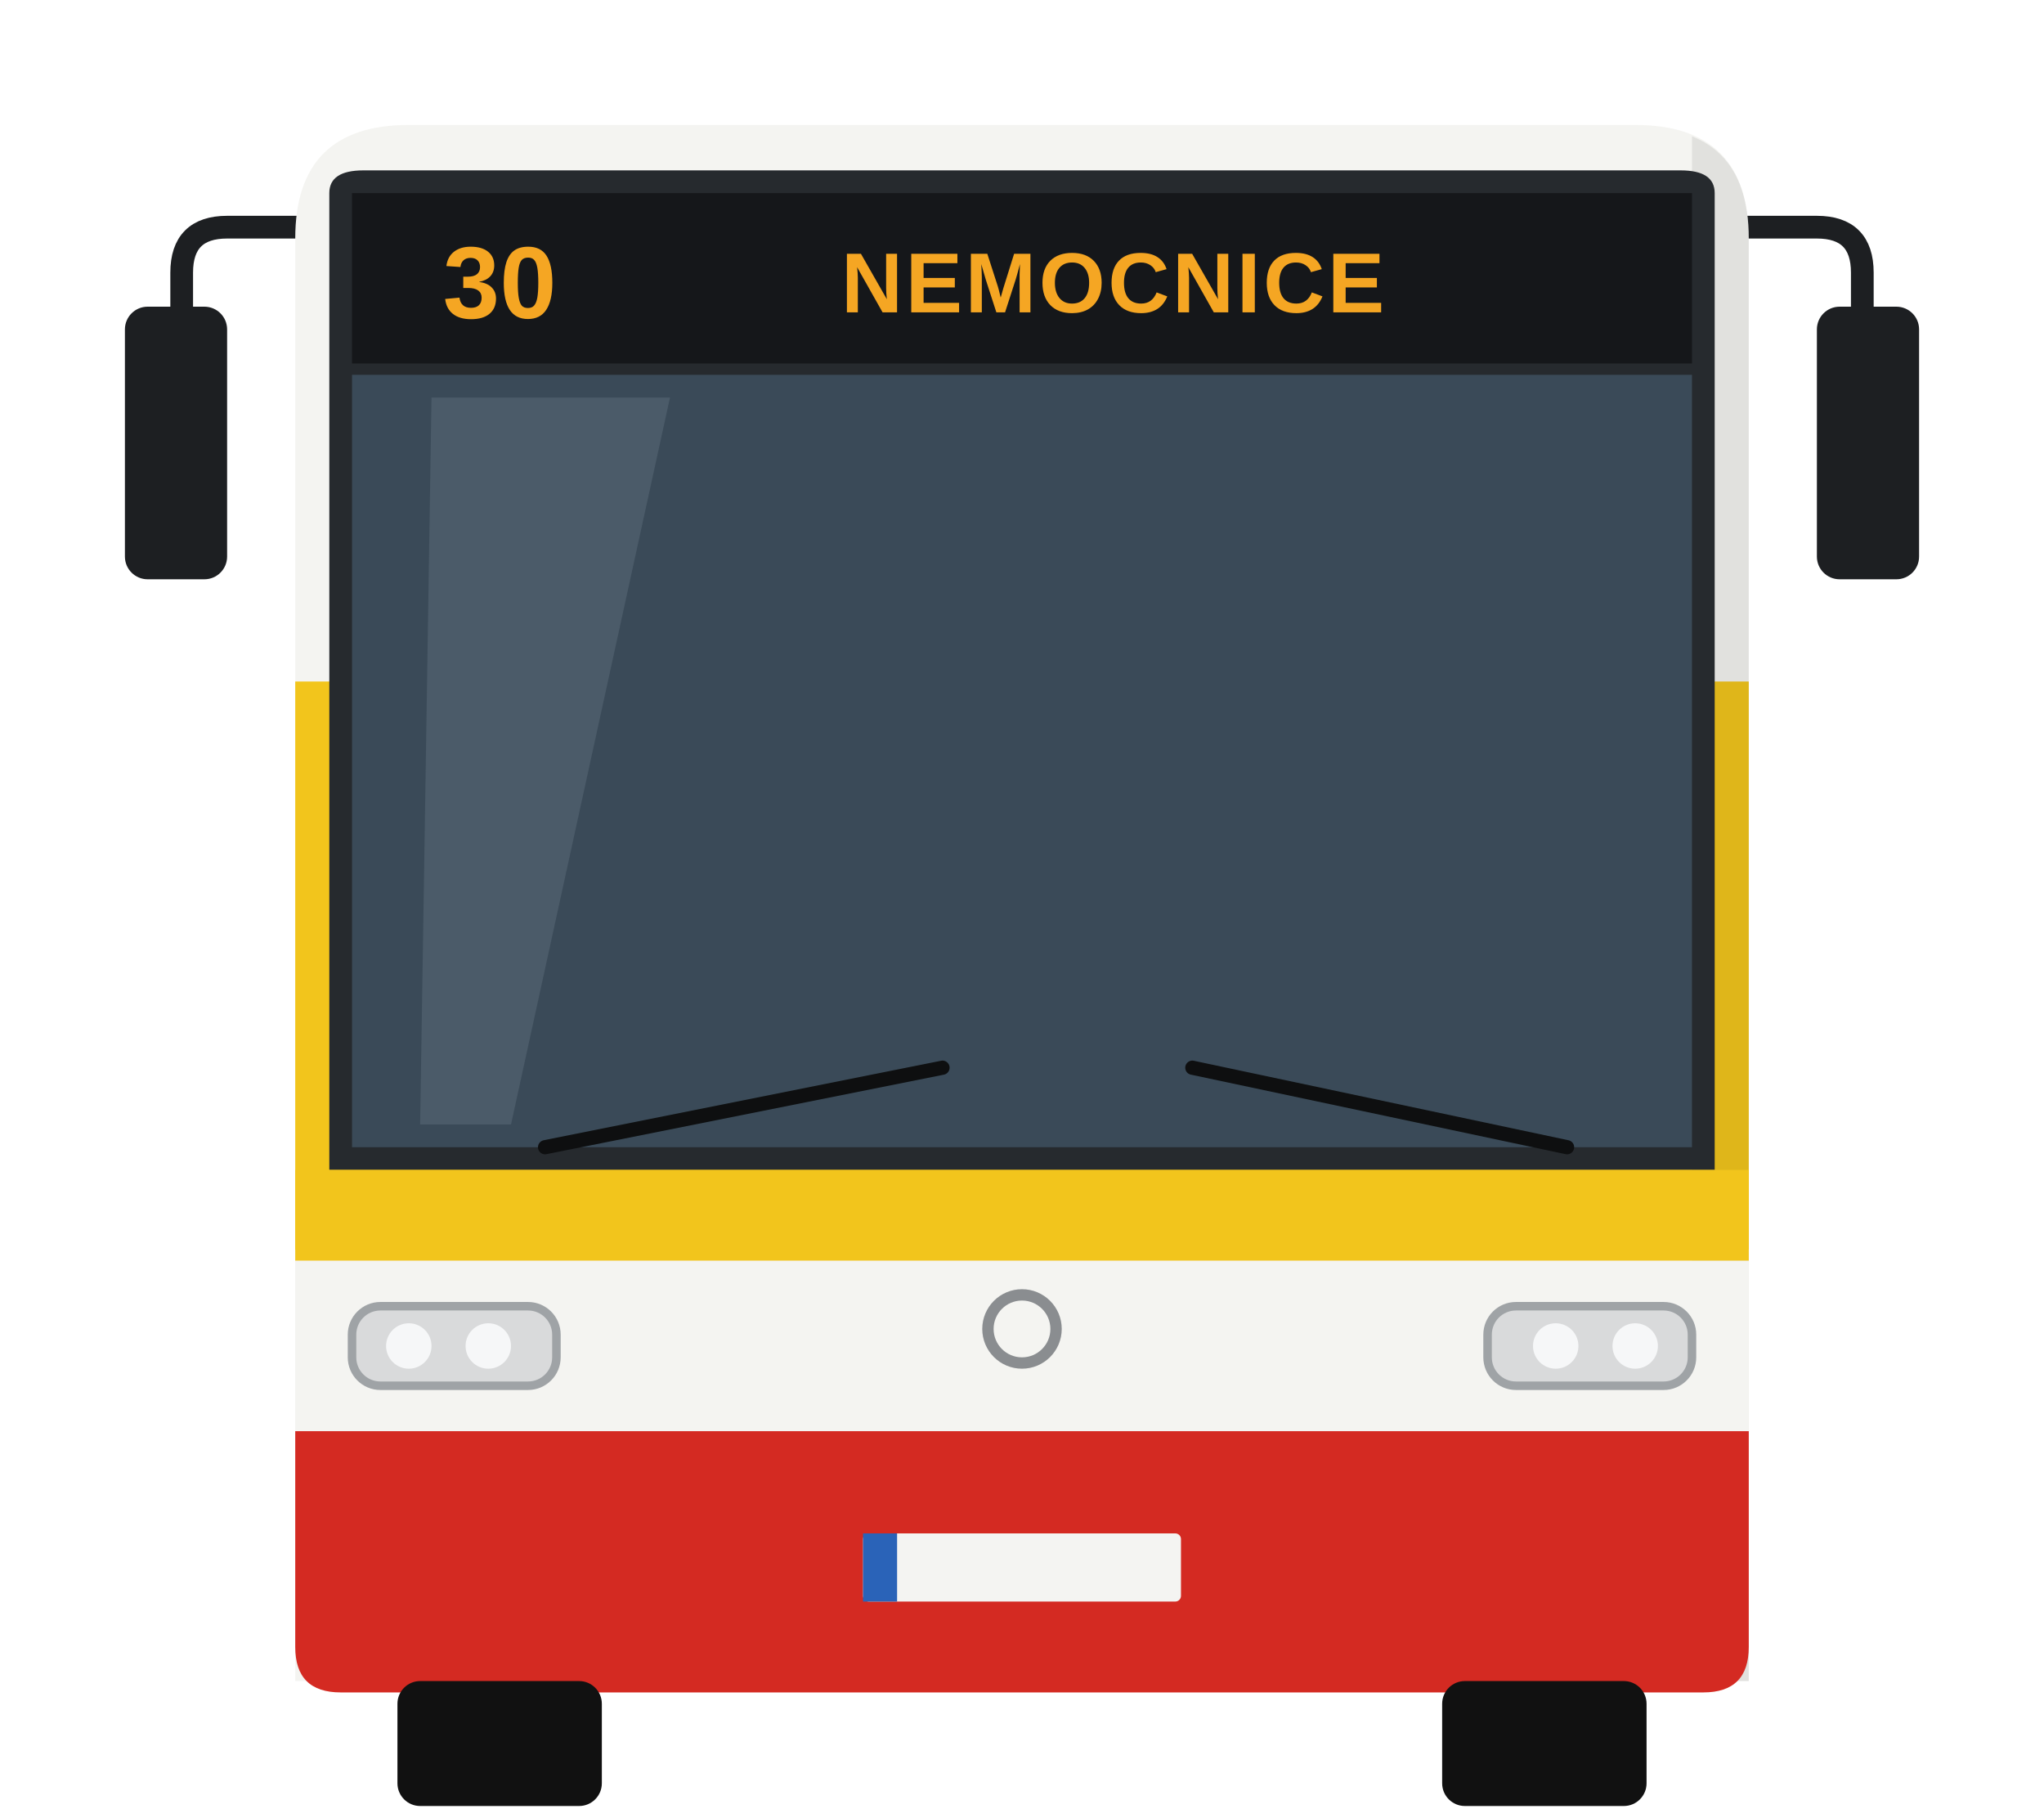
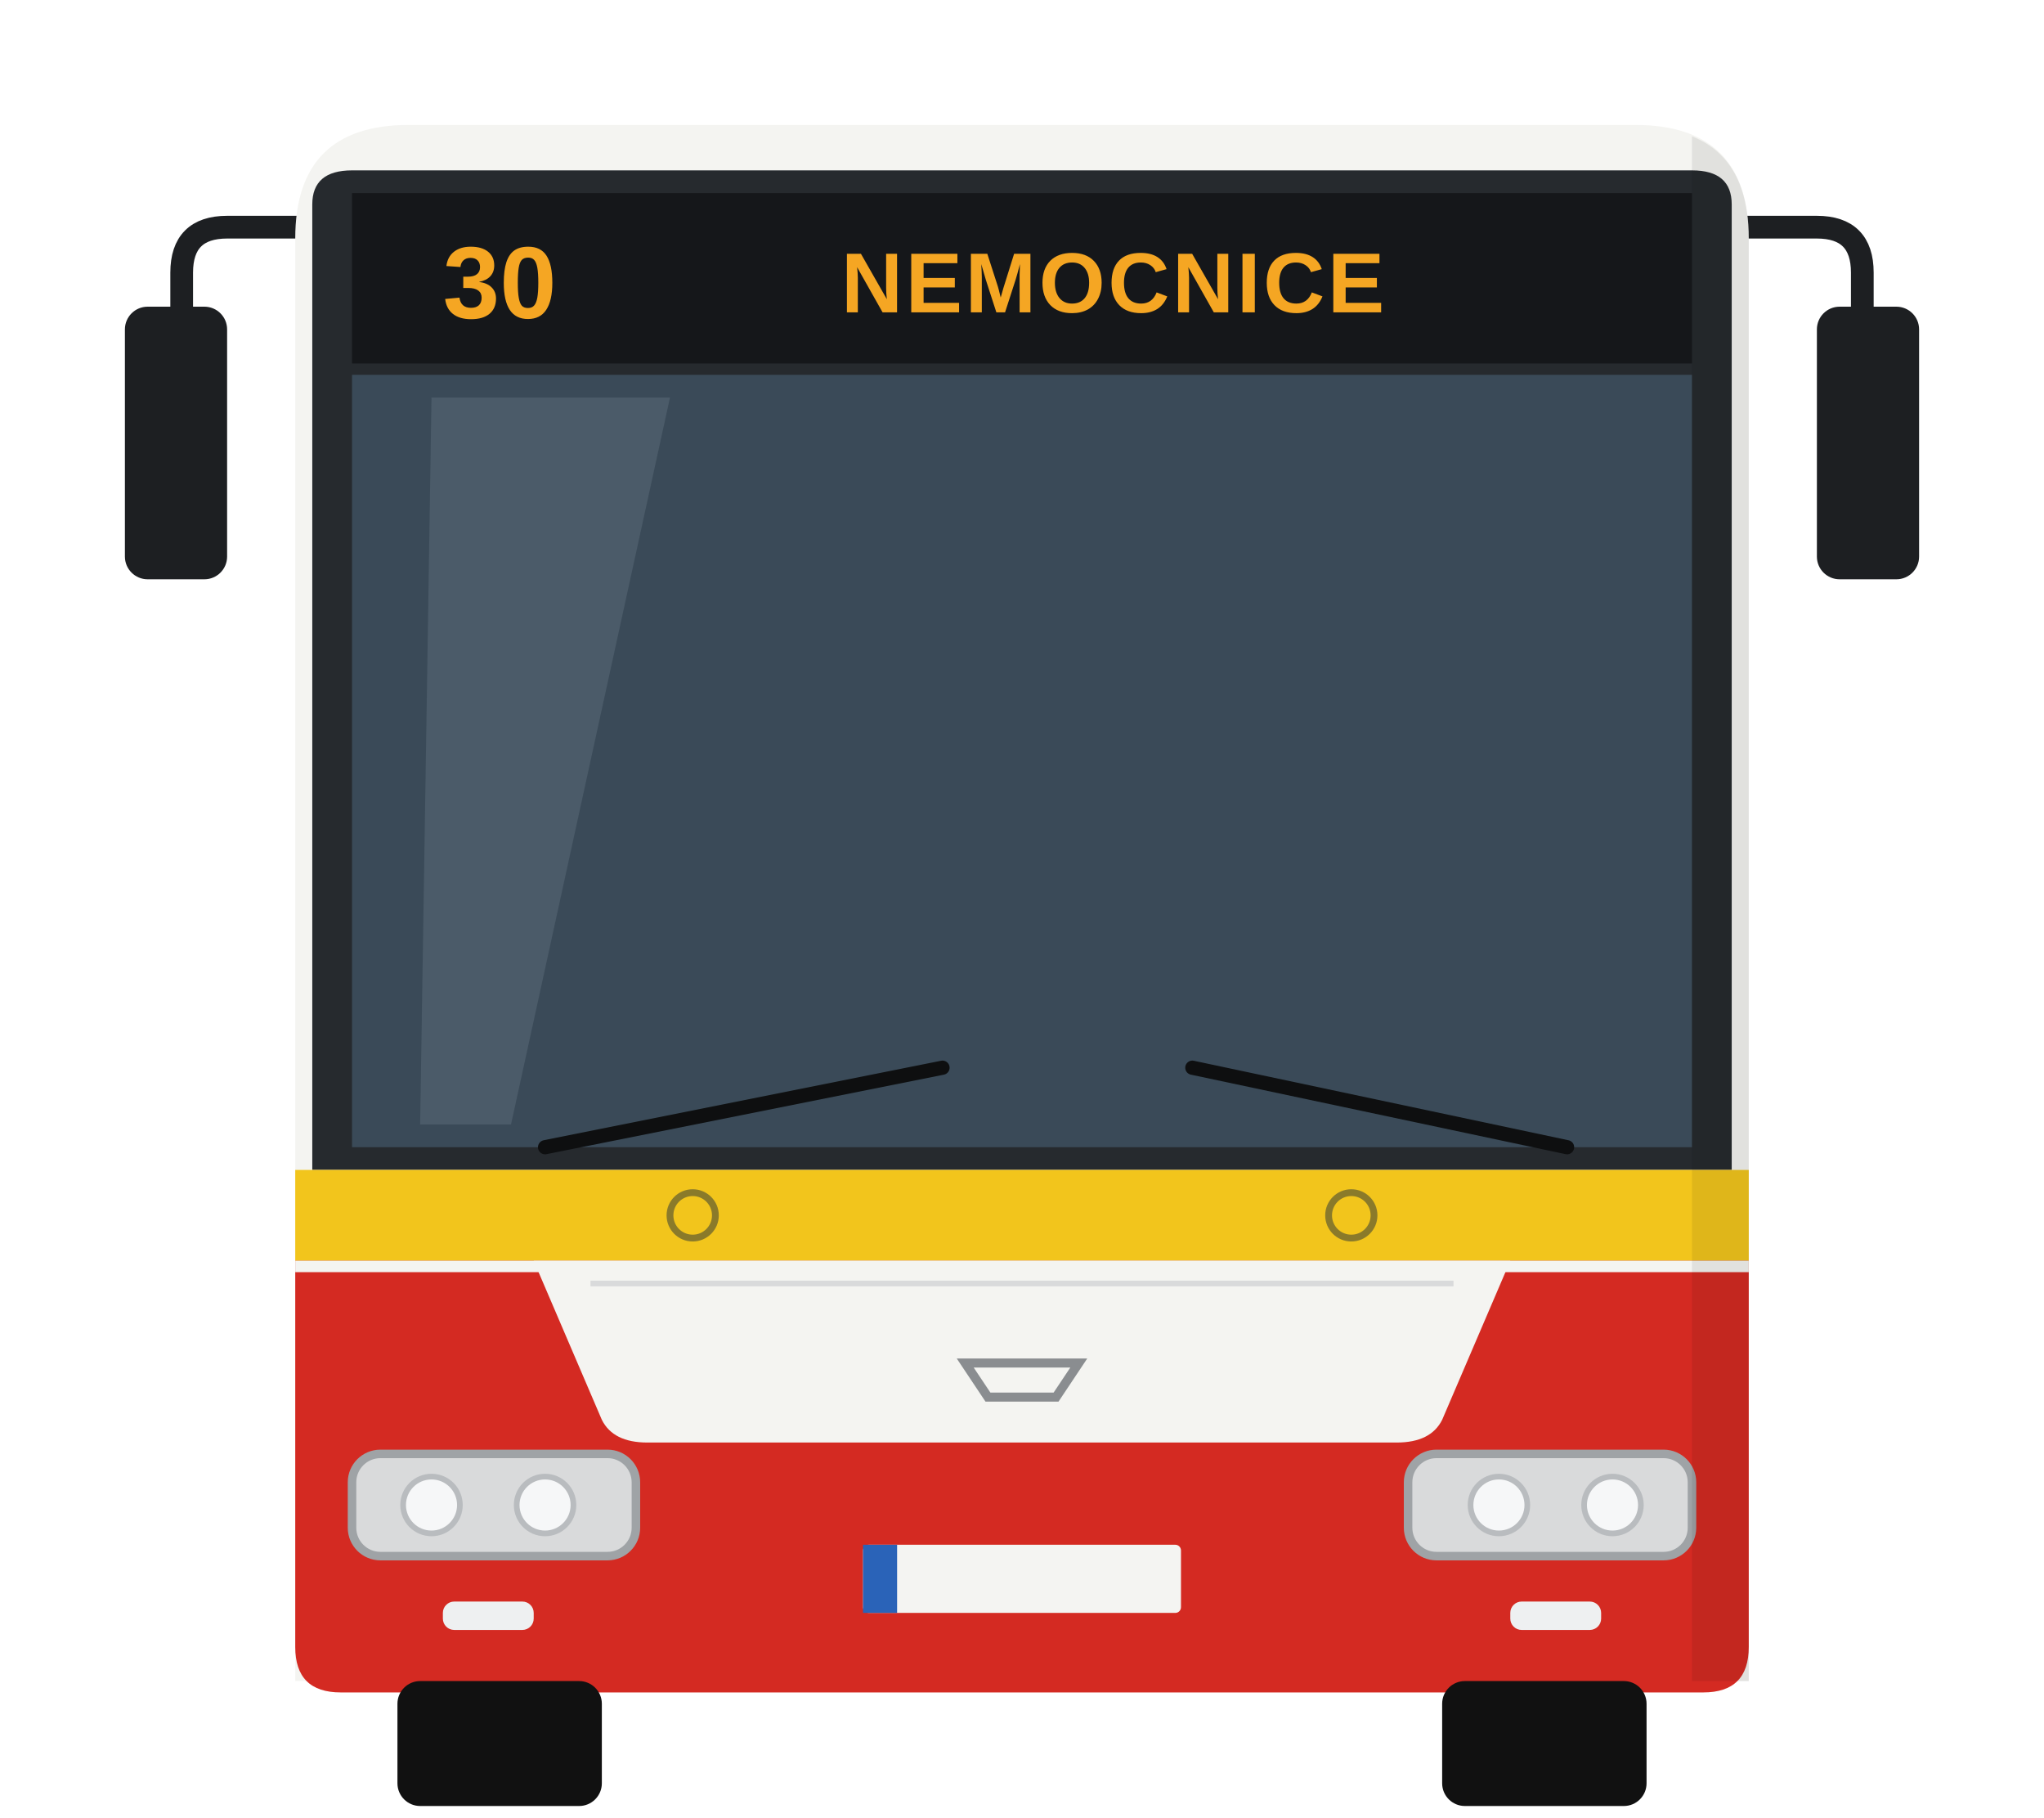
<svg xmlns="http://www.w3.org/2000/svg" viewBox="0 0 360 320">
  <path d="M54 40 H40 Q32 40 32 48 V56" stroke="#1d1f22" stroke-width="4" fill="none" />
  <rect x="22" y="54" width="18" height="48" rx="4" fill="#1d1f22" />
  <path d="M306 40 H320 Q328 40 328 48 V56" stroke="#1d1f22" stroke-width="4" fill="none" />
  <rect x="320" y="54" width="18" height="48" rx="4" fill="#1d1f22" />
  <path d="M52 296 V42 Q52 22 72 22 H288 Q308 22 308 42 V296 Z" fill="#f4f4f1" />
-   <rect x="52" y="120" width="256" height="100" fill="#f2c51c" />
-   <path d="M298 24 Q308 28 308 42 V296 H298 Z" fill="#000" opacity=".08" />
-   <path d="M58 34 Q58 30 64 30 H296 Q302 30 302 34 V206 H58 Z" fill="#262a2e" />
+   <path d="M55 36 Q55 30 62 30 H298 Q305 30 305 36 V206 H55 Z" fill="#262a2e" />
  <rect x="62" y="34" width="236" height="30" fill="#15171a" />
  <g font-family="Arial, sans-serif" font-weight="bold" fill="#f5a623">
    <text x="78" y="56" font-size="18">30</text>
    <text x="196" y="55" font-size="15" text-anchor="middle" letter-spacing=".5">NEMOCNICE</text>
  </g>
  <rect x="62" y="66" width="236" height="136" fill="#3a4a58" />
  <path d="M76 70 L118 70 L90 198 L74 198 Z" fill="#5c6c79" opacity=".5" />
  <g stroke="#0e0f10" stroke-width="2.5" stroke-linecap="round">
    <path d="M96 202 L166 188" />
    <path d="M276 202 L210 188" />
  </g>
  <rect x="52" y="206" width="256" height="16" fill="#f2c51c" />
-   <rect x="52" y="222" width="256" height="30" fill="#f4f4f1" />
-   <circle cx="180" cy="234" r="6" fill="none" stroke="#8a8d90" stroke-width="2" />
-   <rect x="62" y="230" width="36" height="14" rx="5" fill="#d9dadb" stroke="#9fa3a6" stroke-width="1.5" />
-   <circle cx="72" cy="237" r="4" fill="#f6f7f8" />
-   <circle cx="86" cy="237" r="4" fill="#f6f7f8" />
-   <rect x="262" y="230" width="36" height="14" rx="5" fill="#d9dadb" stroke="#9fa3a6" stroke-width="1.5" />
-   <circle cx="288" cy="237" r="4" fill="#f6f7f8" />
-   <circle cx="274" cy="237" r="4" fill="#f6f7f8" />
-   <path d="M52 252 H308 V290 Q308 298 300 298 H60 Q52 298 52 290 Z" fill="#d42a22" />
-   <rect x="152" y="270" width="56" height="12" rx="1" fill="#f4f4f2" />
-   <rect x="152" y="270" width="6" height="12" fill="#2a63b8" />
+   <circle cx="122" cy="214" r="4" fill="none" stroke="#8a7a2a" stroke-width="1.2" />
+   <circle cx="238" cy="214" r="4" fill="none" stroke="#8a7a2a" stroke-width="1.2" />
+   <path d="M52 222 H308 V290 Q308 298 300 298 H60 Q52 298 52 290 Z" fill="#d42a22" />
+   <rect x="52" y="222" width="256" height="2" fill="#f4f4f1" />
+   <path d="M94 222 H266 L254 250 Q252 254 246 254 H114 Q108 254 106 250 Z" fill="#f4f4f1" />
+   <path d="M104 226 H256" stroke="#d9dadb" stroke-width="1" />
+   <path d="M170 240 H190 L186 246 H174 Z" fill="none" stroke="#8a8d90" stroke-width="1.6" />
+   <rect x="62" y="256" width="50" height="18" rx="5" fill="#d9dadb" stroke="#9fa3a6" stroke-width="1.5" />
+   <circle cx="76" cy="265" r="5" fill="#f6f7f8" stroke="#b9bcbf" />
+   <circle cx="96" cy="265" r="5" fill="#f6f7f8" stroke="#b9bcbf" />
+   <rect x="248" y="256" width="50" height="18" rx="5" fill="#d9dadb" stroke="#9fa3a6" stroke-width="1.5" />
+   <circle cx="284" cy="265" r="5" fill="#f6f7f8" stroke="#b9bcbf" />
+   <circle cx="264" cy="265" r="5" fill="#f6f7f8" stroke="#b9bcbf" />
+   <rect x="78" y="282" width="16" height="5" rx="2" fill="#eef0f1" />
+   <rect x="266" y="282" width="16" height="5" rx="2" fill="#eef0f1" />
+   <rect x="152" y="272" width="56" height="12" rx="1" fill="#f4f4f2" />
+   <rect x="152" y="272" width="6" height="12" fill="#2a63b8" />
+   <path d="M298 24 Q308 28 308 42 V296 H298 Z" fill="#000" opacity=".08" />
  <rect x="70" y="296" width="36" height="22" rx="4" fill="#111" />
  <rect x="254" y="296" width="36" height="22" rx="4" fill="#111" />
</svg>
